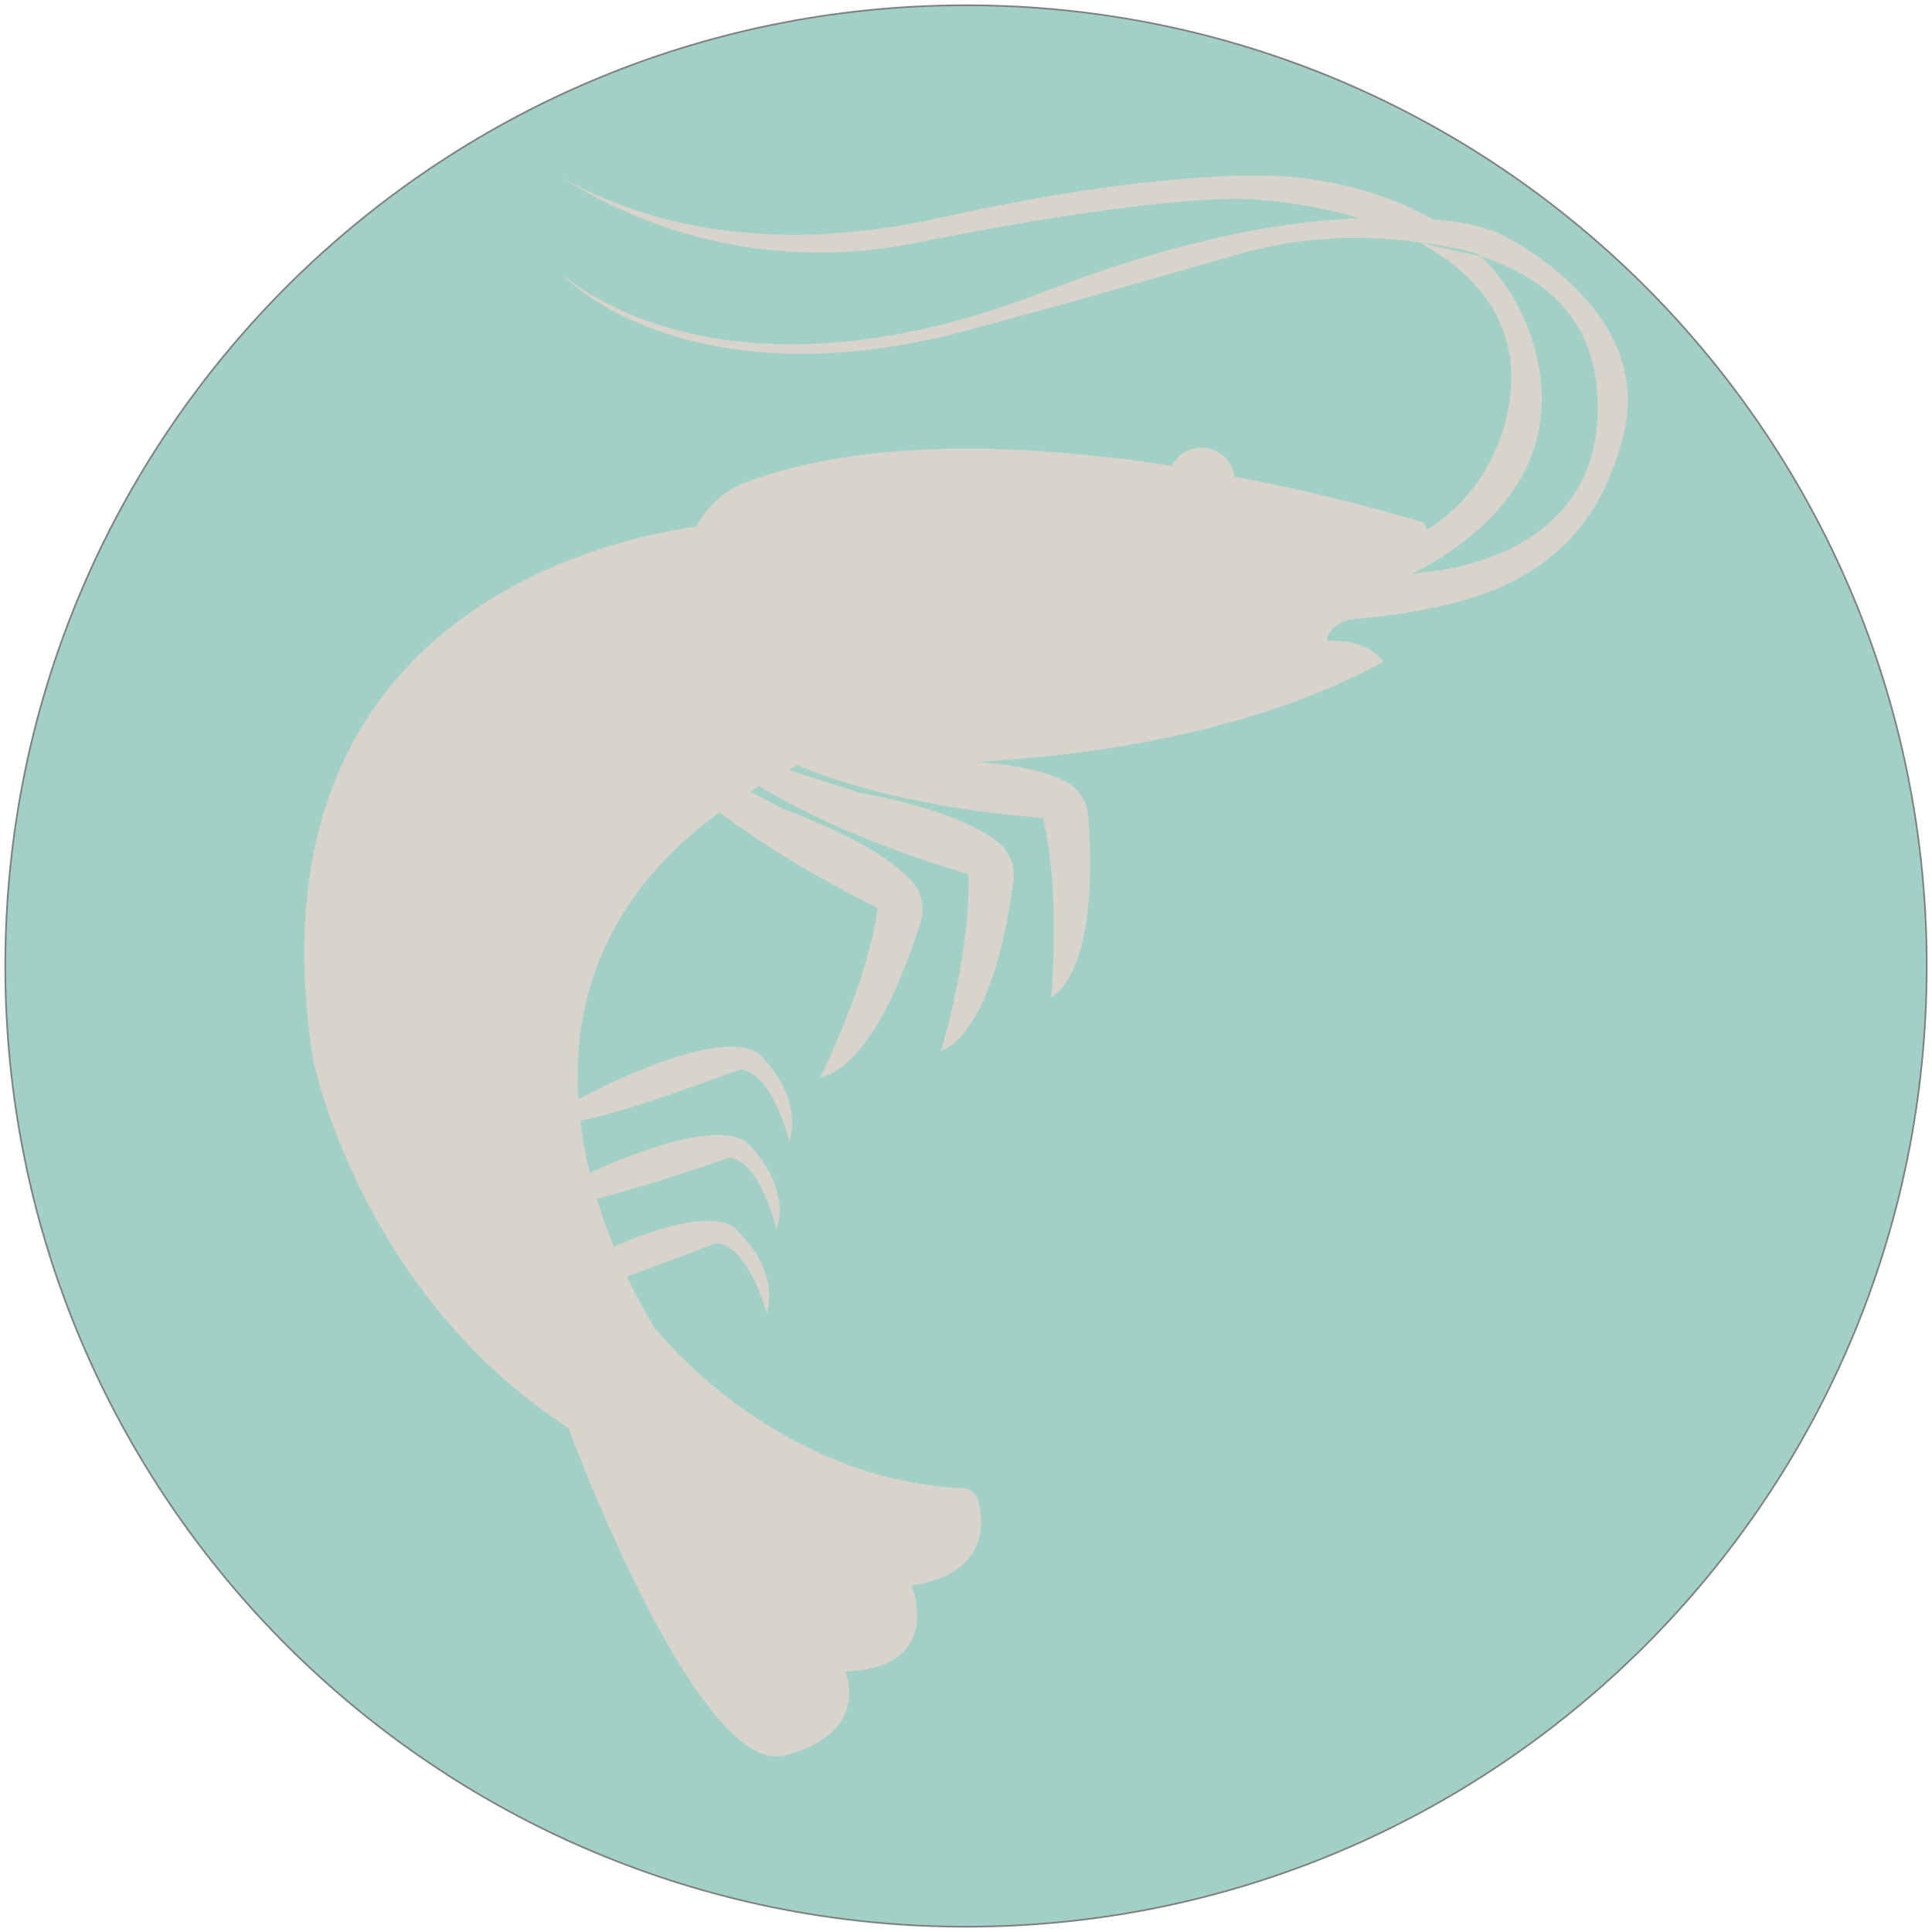
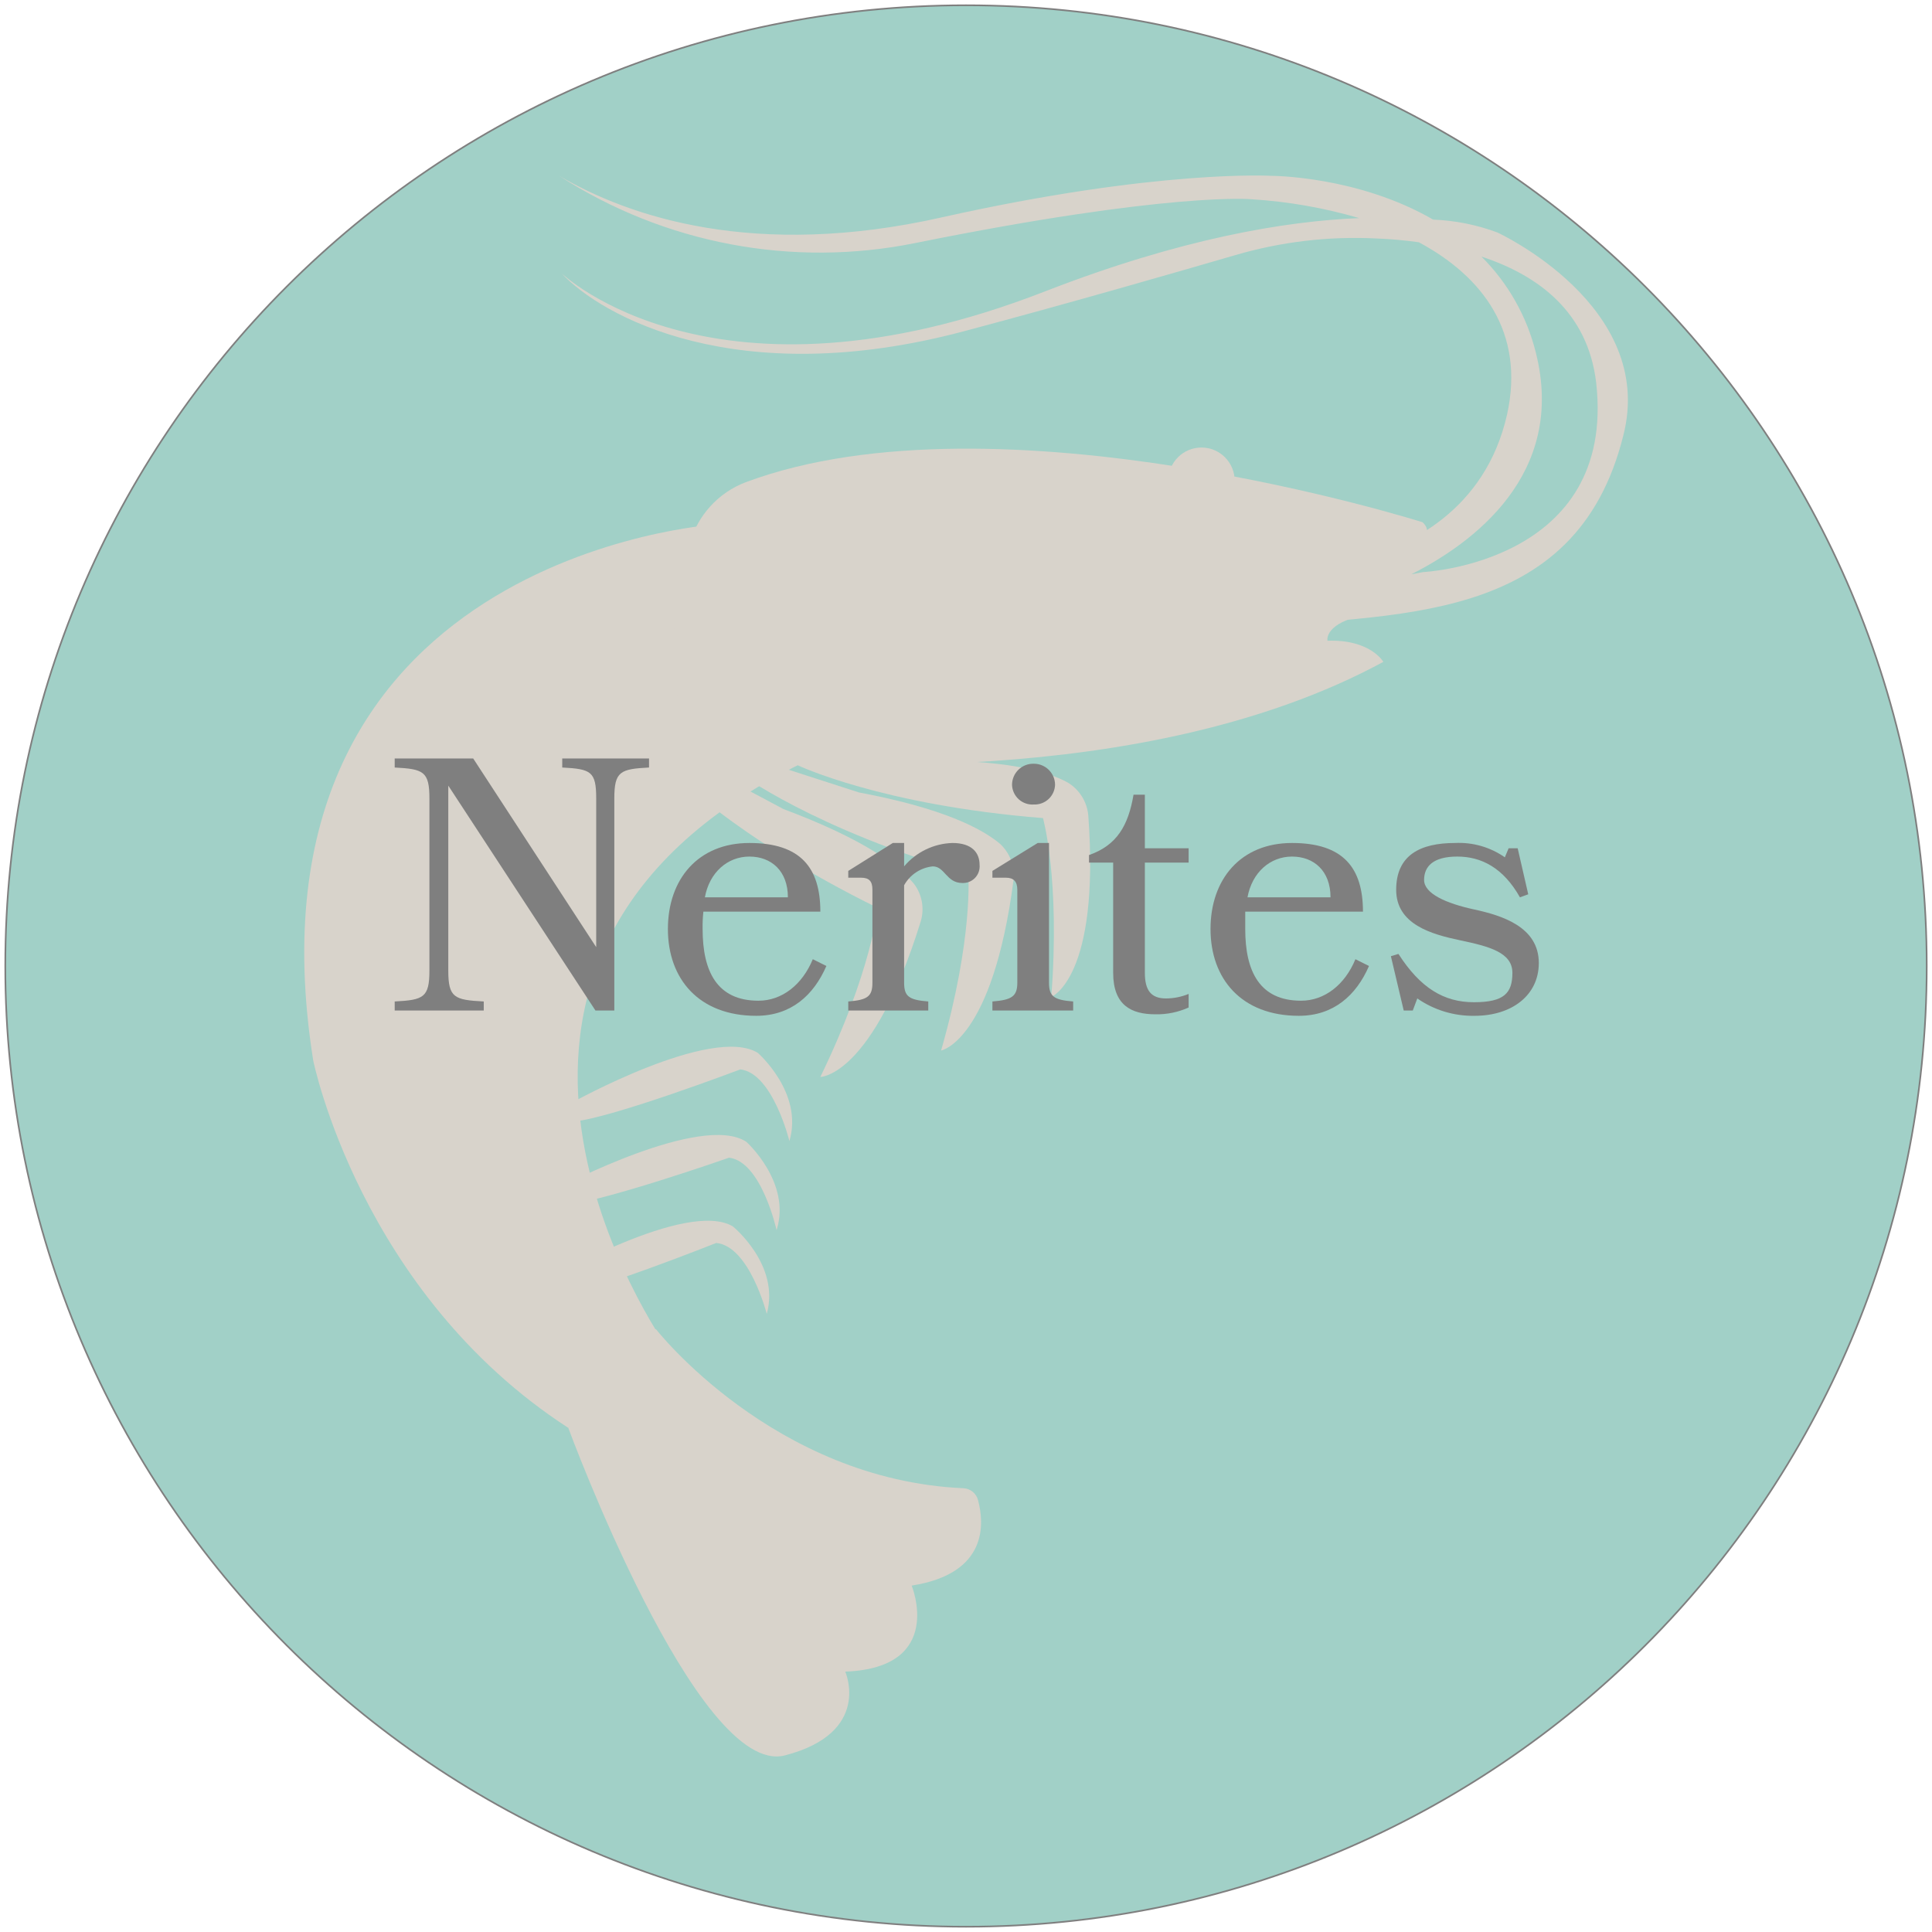
- <svg xmlns="http://www.w3.org/2000/svg" width="256" height="256" viewBox="0 0 256 256">
-   <circle cx="128" cy="128" r="127.3" fill="#a1d0c7" stroke="#7f7f7f" stroke-miterlimit="10" stroke-width=".22" />
-   <path fill="#d8d3cb" d="M198.4 30.8a27.4 27.4 0 0 0-8.5-1.7c-10-5.8-21.4-5.8-21.4-5.8s-15.1-.9-43.7 5.5c-24.8 5.6-41.5-.1-50.7-5.5a63.7 63.7 0 0 0 47.2 8.9c33.7-6.8 44.5-5.8 44.5-5.8a65 65 0 0 1 14.3 2.5c-9.8.4-23.6 2.7-41.6 9.7-43.9 17.1-64.1-2.4-64.1-2.4 5.3 5.7 23.2 15.7 53.3 7.7 13.9-3.7 28.1-7.8 36-10.1a56.4 56.4 0 0 1 18.7-2.2 55.4 55.4 0 0 1 5.6.5c8.4 4.5 14.1 11.9 11.7 22.8-2.9 12.9-13.3 17.6-19.8 19.3l-14.8-.4-12.9 10.5 5.3-.8c.5.2 2.4.2 6-.2 21.4-2 45.3-.3 51.6-25.6 4.4-17.2-16.7-26.9-16.7-26.9zm-9.8 45l-1.6.3c8.1-4.1 20.6-13.2 16.5-29.4a27.2 27.2 0 0 0-7.2-12.7c7.6 2.5 14.1 7.4 15.2 16.7 2.7 23.9-22.9 25.1-22.9 25.1zm1.3-46.7a62.2 62.2 0 0 0-9.8-.2m7.9 3.2s7.2.9 8.3 1.9M75.8 146.1s18.5-10.3 24.6-6.6c0 0 6.1 5.3 4.2 11.7 0 0-2.2-9-6.5-9.5 0 0-16.9 6.4-22 6.9s-.3-2.5-.3-2.5z" />
-   <path fill="#d8d3cb" d="M74.2 157.3s18.8-9.9 24.7-6c0 0 6 5.4 4 11.7 0 0-2-9.1-6.3-9.6 0 0-17.1 6-22.1 6.3s-.3-2.4-.3-2.4z" />
-   <path fill="#d8d3cb" d="M72.7 169.5s18.3-10.6 24.4-7c0 0 6.3 5.1 4.5 11.6 0 0-2.3-9-6.7-9.4 0 0-16.8 6.7-21.9 7.3s-.3-2.5-.3-2.5zm33-68.1s11.1 5.3 32.5 7c0 0 2.3 8.1 1.1 23.7 0 0 6.5-2.5 4.9-24.1a5.7 5.7 0 0 0-2.7-4.3c-2.7-1.5-8.3-3.1-19.7-2.9l-17.2-2z" />
-   <path fill="#d8d3cb" d="M97.9 102.4s9.8 7.4 30.4 13.4c0 0 .7 8.4-3.6 23.4 0 0 6.8-1.2 9.6-22.6a5.7 5.7 0 0 0-1.8-4.8c-2.4-2-7.5-4.7-18.7-6.8l-16.4-5.3z" />
-   <path fill="#d8d3cb" d="M88.6 101.9s8.4 8.9 27.7 18.4c0 0-.8 8.4-7.6 22.4 0 0 6.9 0 13.3-20.6a5.6 5.6 0 0 0-.9-5c-2-2.4-6.6-5.9-17.3-9.9l-15.2-8.1z" />
-   <path fill="#d8d3cb" d="M94.8 69.5s-63.9 4.1-53.3 71c0 0 6.2 30.8 33.8 48.7l13-10.8s-36-50.8 18-77.3-11.5-31.6-11.5-31.6z" />
-   <path fill="#d8d3cb" d="M91.4 72c-1.8 6.5-3.8 17.2 0 25.6a4.4 4.4 0 0 0 3.7 2.6c11 1.2 56.5 4.7 88.2-12.5 0 0-1.7-3-7.4-2.8 0 0-.4-1.7 3-2.9 0 0 .4-3-12.6-3.4 0 0 27.1-4.8 22.2-9.4 0 0-56.2-17.8-89.7-5.3a12.2 12.2 0 0 0-7.4 8.1zm-4.5 104.1s15.6 20 40.8 21.1a2.1 2.1 0 0 1 1.9 1.6c.8 3 1.4 9.7-8.8 11.3 0 0 4.5 10.9-8.8 11.4 0 0 3.6 8.1-8 11.1s-28.7-43.4-28.7-43.4z" />
+ <svg xmlns="http://www.w3.org/2000/svg" id="Layer_1" data-name="Layer 1" width="256" height="256" viewBox="0 0 256 256">
+   <circle cx="128" cy="128" r="127.3" fill="#a1d0c7" stroke="#7f7f7f" stroke-miterlimit="10" stroke-width="0.22" />
+   <path d="M198.4,30.8a27.4,27.4,0,0,0-8.5-1.7c-10-5.8-21.4-5.8-21.4-5.8s-15.1-.9-43.7,5.5c-24.8,5.6-41.5-.1-50.7-5.5a63.7,63.7,0,0,0,47.2,8.9c33.7-6.8,44.5-5.8,44.5-5.8a65,65,0,0,1,14.3,2.5c-9.8.4-23.6,2.7-41.6,9.7-43.9,17.1-64.1-2.4-64.1-2.4,5.3,5.7,23.2,15.7,53.3,7.7,13.9-3.7,28.1-7.8,36-10.1a56.4,56.4,0,0,1,18.7-2.2,55.4,55.4,0,0,1,5.6.5c8.4,4.5,14.1,11.9,11.7,22.8-2.9,12.9-13.3,17.6-19.8,19.3l-14.8-.4L152.2,84.3l5.3-.8c.5.2,2.4.2,6-.2,21.4-2,45.3-.3,51.6-25.6C219.5,40.5,198.4,30.8,198.4,30.8Zm-9.8,45-1.6.3c8.1-4.1,20.6-13.2,16.5-29.4A27.2,27.2,0,0,0,196.3,34c7.6,2.5,14.1,7.4,15.2,16.7C214.2,74.6,188.6,75.8,188.6,75.8Z" fill="#d8d3cb" />
+   <path d="M189.9,29.1a62.2,62.2,0,0,0-9.8-.2" fill="#d8d3cb" />
+   <path d="M188,32.1s7.2.9,8.3,1.9" fill="#d8d3cb" />
+   <path d="M75.8,146.1s18.5-10.3,24.6-6.6c0,0,6.1,5.3,4.2,11.7,0,0-2.2-9-6.5-9.5,0,0-16.9,6.4-22,6.9S75.8,146.1,75.8,146.1Z" fill="#d8d3cb" />
+   <path d="M74.2,157.3s18.8-9.9,24.7-6c0,0,6,5.4,4,11.7,0,0-2-9.1-6.3-9.6,0,0-17.1,6-22.1,6.3S74.2,157.3,74.2,157.3Z" fill="#d8d3cb" />
+   <path d="M72.7,169.5s18.3-10.6,24.4-7c0,0,6.3,5.1,4.5,11.6,0,0-2.3-9-6.7-9.4,0,0-16.8,6.7-21.9,7.3S72.7,169.5,72.7,169.5Z" fill="#d8d3cb" />
+   <path d="M105.7,101.4s11.1,5.3,32.5,7c0,0,2.3,8.1,1.1,23.7,0,0,6.5-2.5,4.9-24.1a5.7,5.7,0,0,0-2.7-4.3c-2.7-1.5-8.3-3.1-19.7-2.9l-17.2-2Z" fill="#d8d3cb" />
+   <path d="M97.9,102.4s9.8,7.4,30.4,13.4c0,0,.7,8.4-3.6,23.4,0,0,6.8-1.2,9.6-22.6a5.7,5.7,0,0,0-1.8-4.8c-2.4-2-7.5-4.7-18.7-6.8L97.4,99.7Z" fill="#d8d3cb" />
+   <path d="M88.6,101.9s8.4,8.9,27.7,18.4c0,0-.8,8.4-7.6,22.4,0,0,6.9,0,13.3-20.6a5.6,5.6,0,0,0-.9-5c-2-2.4-6.6-5.9-17.3-9.9L88.6,99.1Z" fill="#d8d3cb" />
+   <path d="M94.8,69.5s-63.9,4.1-53.3,71c0,0,6.2,30.8,33.8,48.7l13-10.8s-36-50.8,18-77.3S94.8,69.5,94.8,69.5Z" fill="#d8d3cb" />
+   <path d="M91.4,72c-1.8,6.5-3.8,17.2,0,25.6a4.4,4.4,0,0,0,3.7,2.6c11,1.2,56.5,4.7,88.2-12.5,0,0-1.7-3-7.4-2.8,0,0-.4-1.7,3-2.9,0,0,.4-3-12.6-3.4,0,0,27.1-4.8,22.2-9.4,0,0-56.2-17.8-89.7-5.3A12.2,12.2,0,0,0,91.4,72Z" fill="#d8d3cb" />
+   <path d="M86.9,176.1s15.6,20,40.8,21.1a2.1,2.1,0,0,1,1.9,1.6c.8,3,1.4,9.7-8.8,11.3,0,0,4.5,10.9-8.8,11.4,0,0,3.6,8.1-8,11.1s-28.7-43.4-28.7-43.4Z" fill="#d8d3cb" />
  <circle cx="159.2" cy="63.7" r="4.4" fill="#d8d3cb" />
+   <path d="M52.3,133.9v-1.2c3.8-.2,4.6-.5,4.6-4.1V105.8c0-3.6-.8-3.9-4.6-4.1v-1.2H62.7l16.3,25V105.8c0-3.6-.7-3.9-4.5-4.1v-1.2H86v1.2c-3.8.2-4.6.5-4.6,4.1v28.1H78.9L59.4,104.1v24.5c0,3.6.8,3.9,4.7,4.1v1.2Z" fill="#7f7f7f" />
+   <path d="M93.2,120.8a18.5,18.5,0,0,0-.1,2.3c0,5.6,1.9,9.5,7.4,9.5,3.1,0,5.8-2.1,7.2-5.5l1.8.9c-1.7,3.9-4.7,6.6-9.3,6.6-7.6,0-11.7-4.9-11.7-11.5s4-11.4,10.8-11.4,9.4,3.3,9.4,9.1Zm11.2-1.9c0-3.5-2.2-5.4-5.1-5.4s-5.3,2.1-5.9,5.4Z" fill="#7f7f7f" />
+   <path d="M123.6,114.8a4.9,4.9,0,0,0-3.8,2.5v12.9c0,1.8.6,2.3,3.2,2.5v1.2H112.4v-1.2c2.6-.2,3.2-.7,3.2-2.5V117.9c0-1.1-.4-1.6-1.5-1.6h-1.7v-.9l5.9-3.7h1.5v3.1a8.7,8.7,0,0,1,6.4-3.1c2.6,0,3.6,1.3,3.6,2.9a2.2,2.2,0,0,1-2.3,2.4C125.4,117,125.2,114.8,123.6,114.8Z" fill="#7f7f7f" />
+   <path d="M131.5,133.9v-1.2c2.6-.2,3.3-.7,3.3-2.5V117.9c0-1.1-.5-1.6-1.5-1.6h-1.8v-.9l6-3.7H139v18.5c0,1.8.6,2.3,3.2,2.5v1.2Zm8.3-29.9a2.7,2.7,0,0,1-2.8,2.6,2.7,2.7,0,0,1-2.9-2.6,2.8,2.8,0,0,1,2.9-2.8A2.8,2.8,0,0,1,139.8,104Z" fill="#7f7f7f" />
+   <path d="M157.5,133.5a10.2,10.2,0,0,1-4.4.9c-3.2,0-5.6-1.2-5.6-5.5V114.3h-3.2v-1c3.7-1.3,5.2-3.9,5.9-8h1.5v7.1h5.8v1.9h-5.8v14.6c0,2.3.8,3.4,2.8,3.4a8,8,0,0,0,3-.6Z" fill="#7f7f7f" />
+   <path d="M165,120.8v2.3c0,5.6,1.9,9.5,7.4,9.5,3.1,0,5.8-2.1,7.2-5.5l1.8.9c-1.7,3.9-4.7,6.6-9.3,6.6-7.6,0-11.7-4.9-11.7-11.5s4-11.4,10.8-11.4,9.4,3.3,9.4,9.1Zm11.3-1.9c0-3.5-2.2-5.4-5.1-5.4s-5.3,2.1-5.9,5.4Z" fill="#7f7f7f" />
+   <path d="M203.9,127.6c0,4.3-3.6,7-8.5,7a12.9,12.9,0,0,1-7.6-2.3l-.6,1.6H186l-1.7-7.2,1-.3c2.9,4.5,6,6.4,10,6.4s5.1-1.2,5.1-3.9-3.1-3.5-6.9-4.3-8.5-2.1-8.5-6.7,3.2-6.2,7.8-6.2a10.6,10.6,0,0,1,6.6,1.9l.5-1.2h1.2l1.4,6.1-1.1.4c-2.2-3.9-5.1-5.4-8.3-5.4s-4.4,1.3-4.4,3.1,2.9,3.1,6.6,3.9S203.9,122.8,203.9,127.6Z" fill="#7f7f7f" />
</svg>
